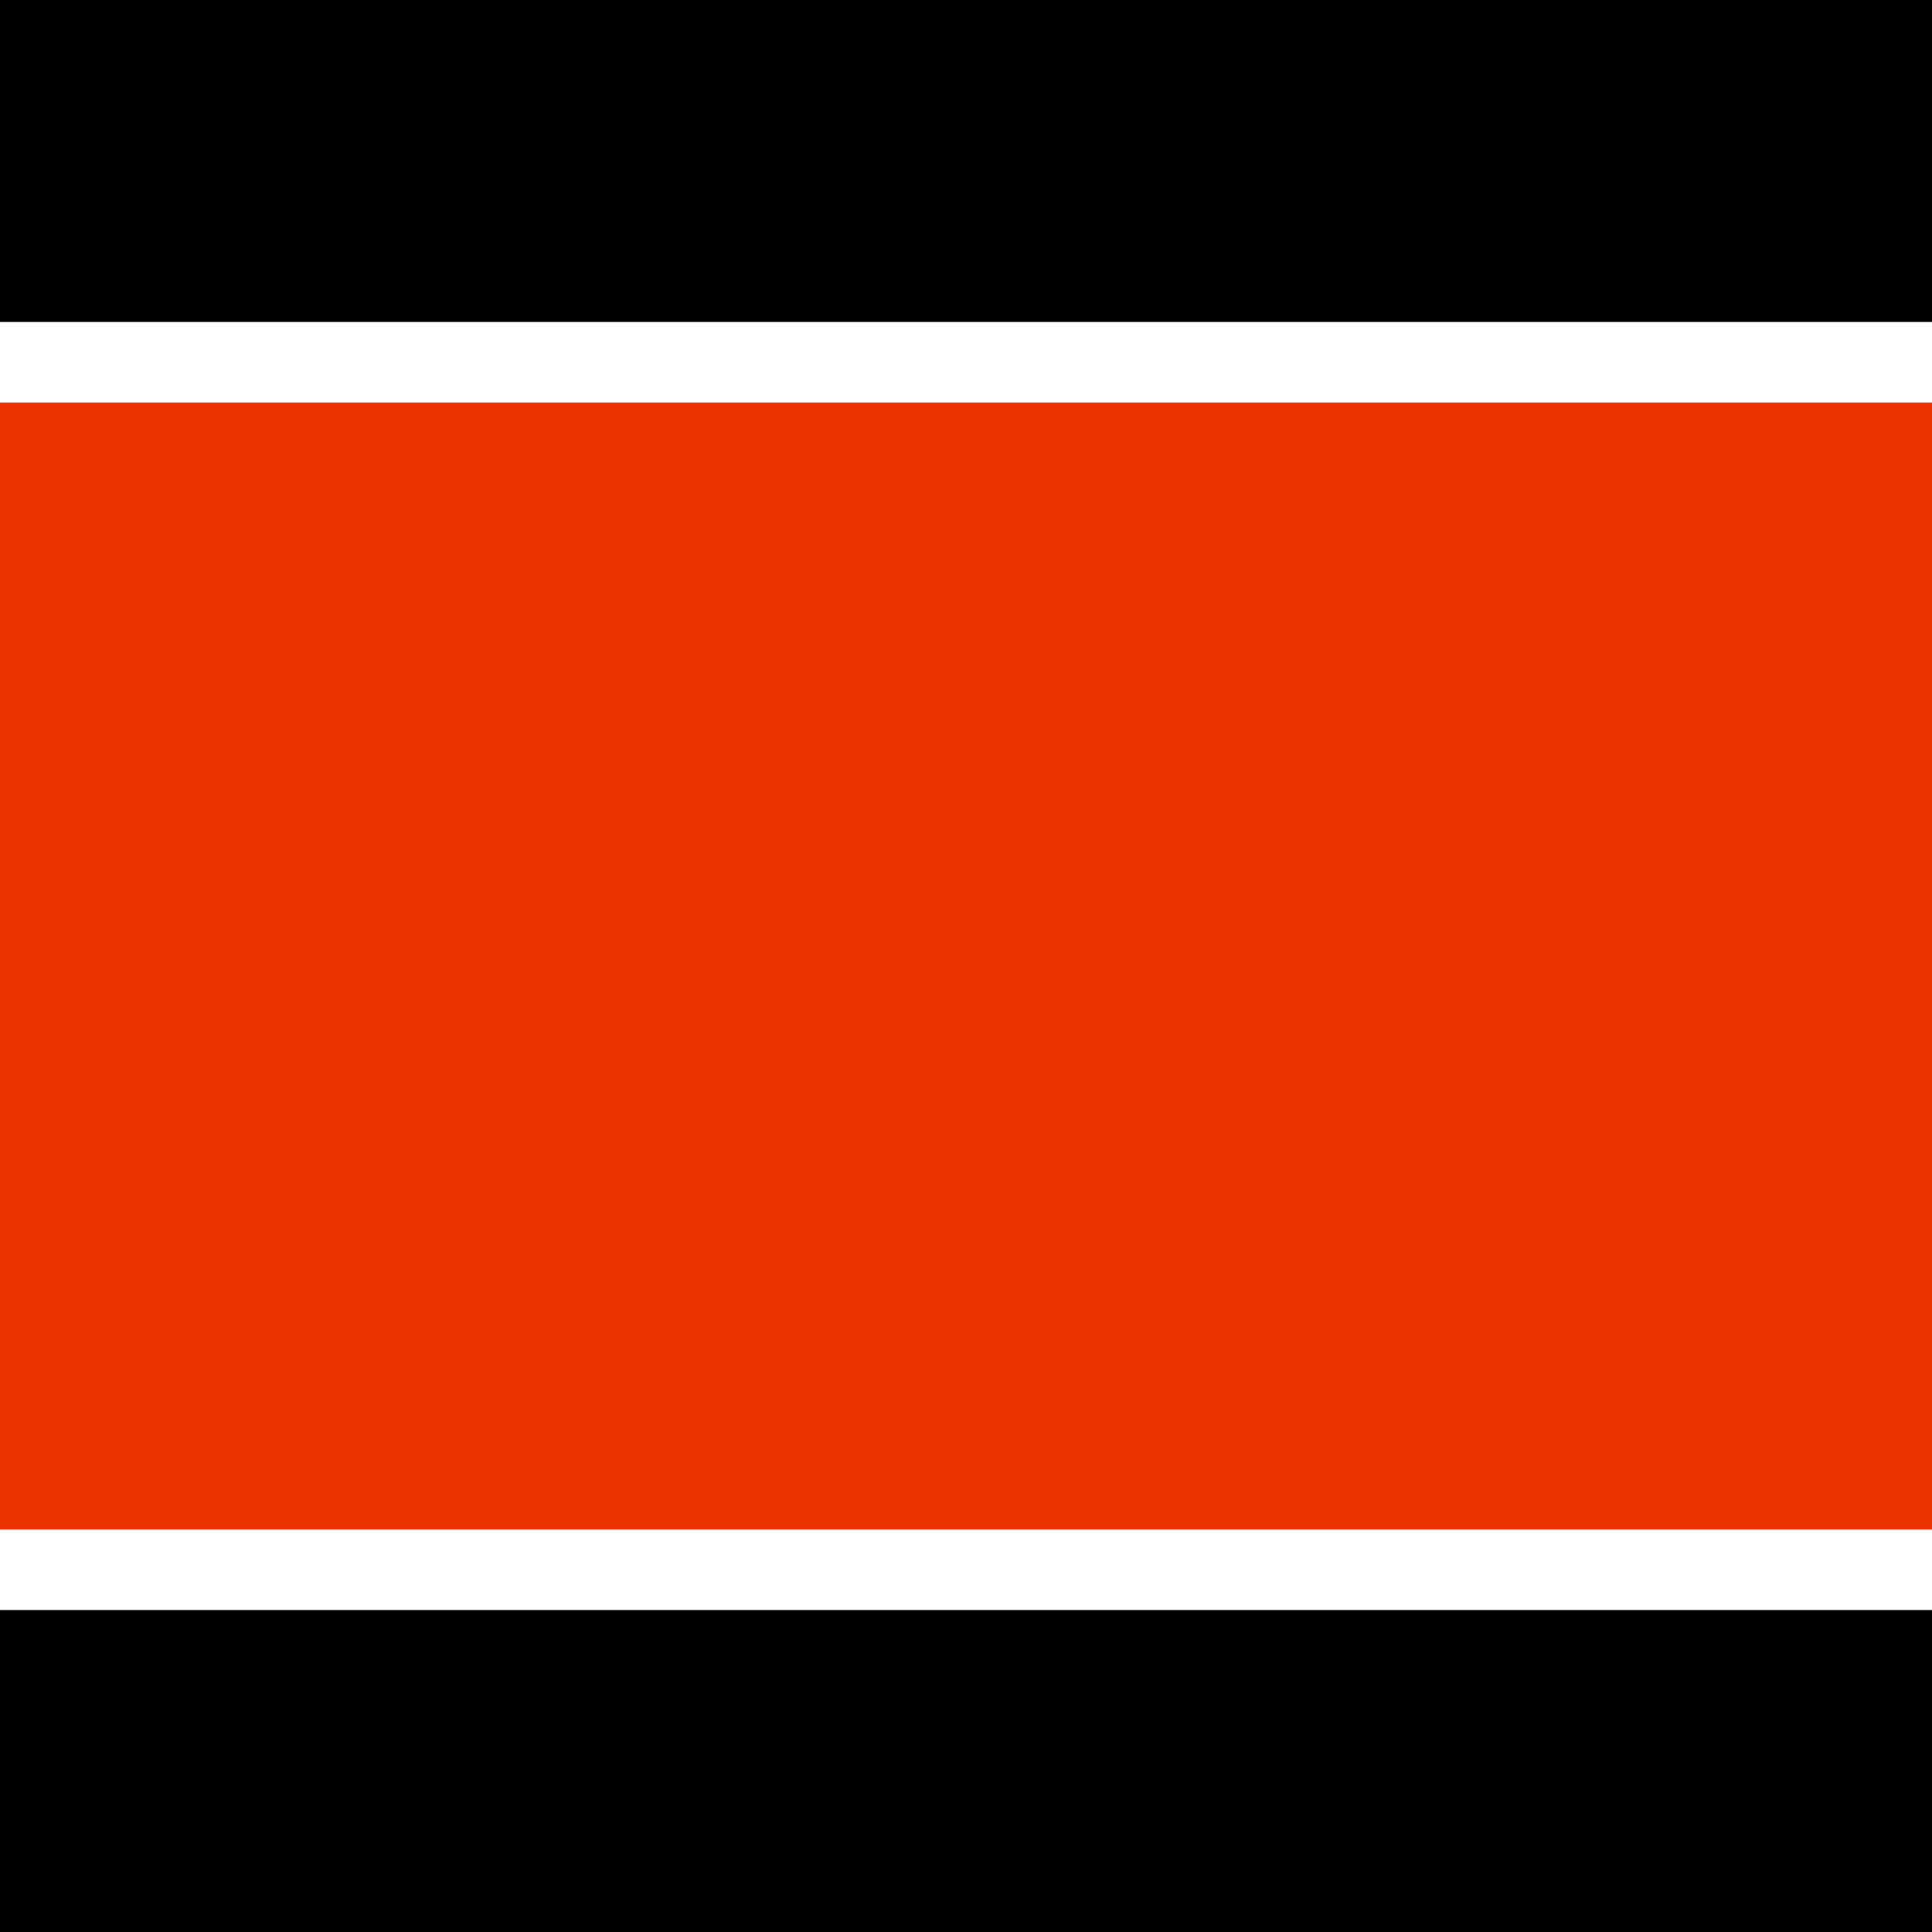
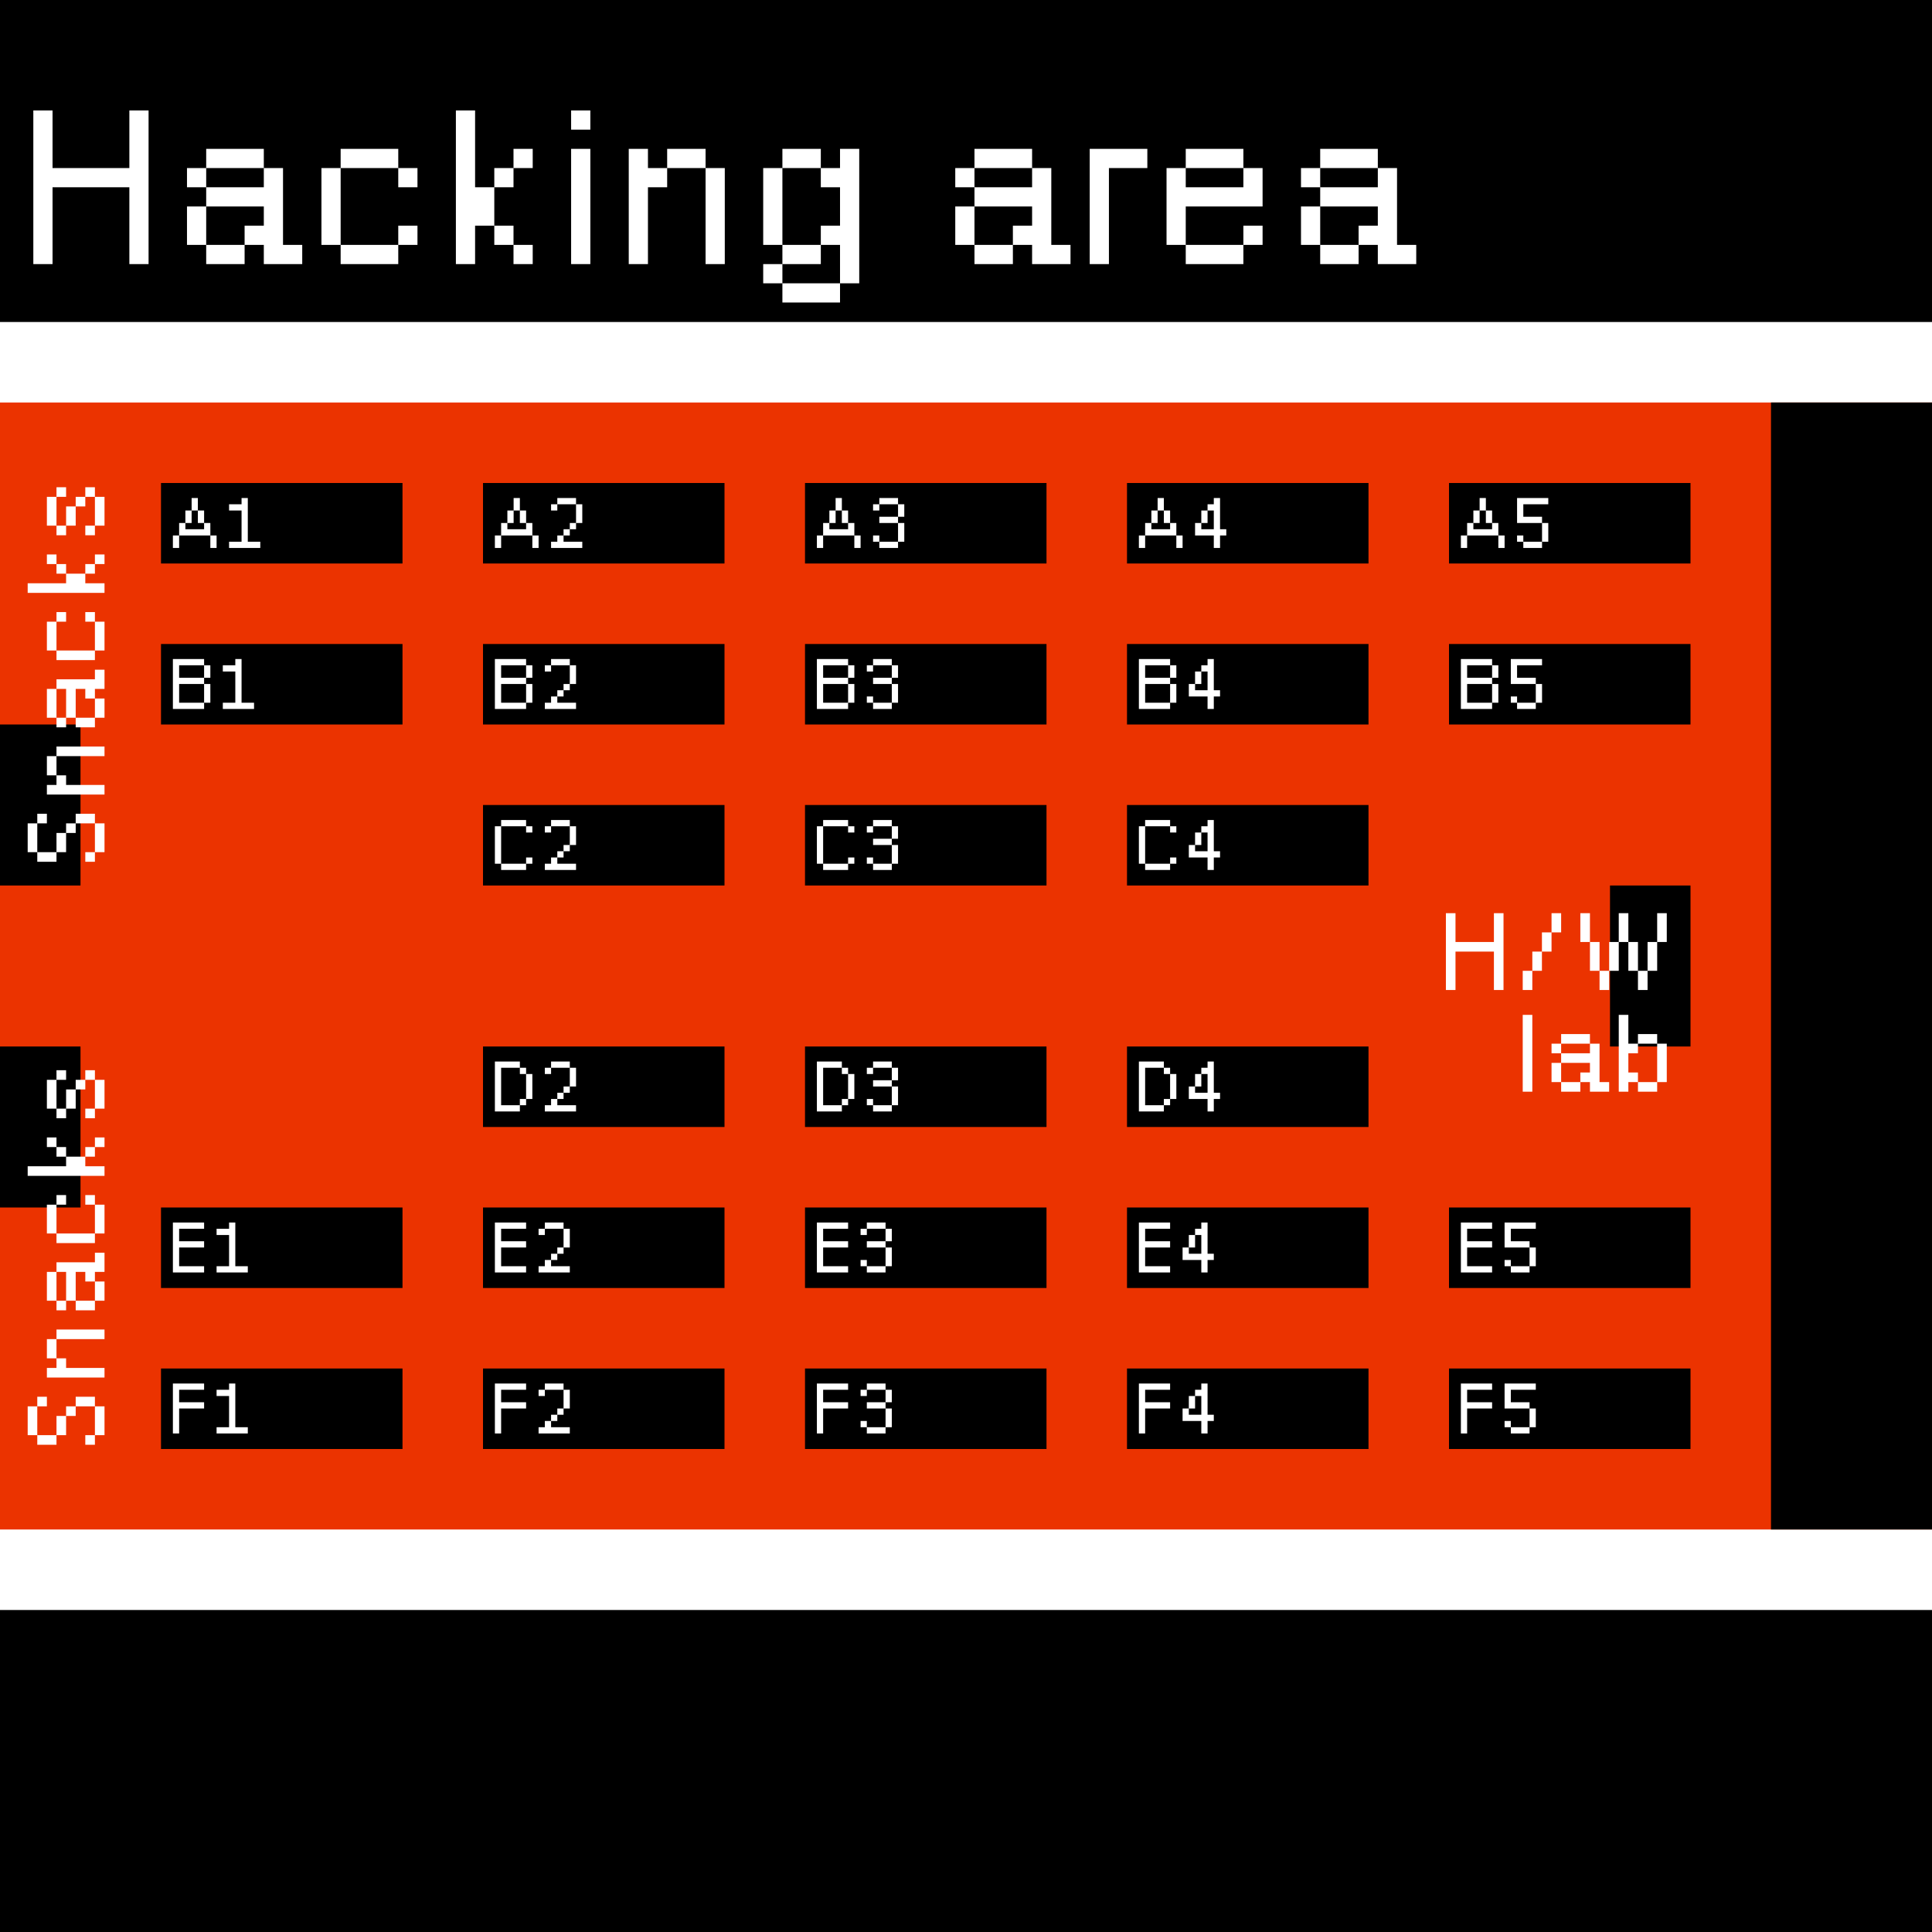
<svg xmlns="http://www.w3.org/2000/svg" version="1.1" viewBox="0 0 684 684" preserveAspectRatio="xMinYMin">
  <defs />
  <g stroke="none" stroke-opacity="1" stroke-dasharray="none" fill="none" fill-opacity="1">
    <g>
      <rect x="0" y="0" width="684" height="684" fill="black" />
      <rect x="5684342e-20" y="114" width="684" height="456" fill="white" />
      <rect x="5684342e-20" y="142.5" width="684" height="399" fill="#eb3300" />
+       <rect x="57" y="171" width="85.5" height="28.5" fill="black" />
+       <rect x="57" y="228" width="85.5" height="28.5" fill="black" />
+       <rect x="57" y="427.5" width="85.5" height="28.5" fill="black" />
+       <rect x="57" y="484.5" width="85.5" height="28.5" fill="black" />
+       <rect x="171" y="171" width="85.5" height="28.5" fill="black" />
+       <rect x="285" y="171" width="85.5" height="28.5" fill="black" />
+       <rect x="399" y="171" width="85.5" height="28.5" fill="black" />
+       <rect x="513" y="171" width="85.5" height="28.5" fill="black" />
+       <rect x="171" y="228" width="85.5" height="28.5" fill="black" />
+       <rect x="285" y="228" width="85.5" height="28.5" fill="black" />
+       <rect x="399" y="228" width="85.5" height="28.5" fill="black" />
+       <rect x="513" y="228" width="85.5" height="28.5" fill="black" />
+       <rect x="171" y="285" width="85.5" height="28.5" fill="black" />
+       <rect x="285" y="285" width="85.5" height="28.5" fill="black" />
+       <rect x="399" y="285" width="85.5" height="28.5" fill="black" />
+       <rect x="171" y="370.5" width="85.5" height="28.5" fill="black" />
+       <rect x="285" y="370.5" width="85.5" height="28.5" fill="black" />
+       <rect x="399" y="370.5" width="85.5" height="28.5" fill="black" />
+       <rect x="171" y="427.5" width="85.5" height="28.5" fill="black" />
+       <rect x="285" y="427.5" width="85.5" height="28.5" fill="black" />
+       <rect x="399" y="427.5" width="85.5" height="28.5" fill="black" />
+       <rect x="513" y="427.5" width="85.5" height="28.5" fill="black" />
+       <rect x="171" y="484.5" width="85.5" height="28.5" fill="black" />
+       <rect x="285" y="484.5" width="85.5" height="28.5" fill="black" />
+       <rect x="399" y="484.5" width="85.5" height="28.5" fill="black" />
+       <rect x="513" y="484.5" width="85.5" height="28.5" fill="black" />
+       <rect x="17763568e-22" y="256.5" width="28.5" height="57" fill="black" />
+       <rect x="17763568e-22" y="370.5" width="28.5" height="57" fill="black" />
+       <rect x="570" y="313.5" width="28.5" height="57" fill="black" />
+       <rect x="627" y="142.5" width="57" height="399" fill="black" />
+       <path d="M 45.8 93.5 L 52.6 93.5 L 52.6 39.1 L 45.8 39.1 L 45.8 59.5 L 18.6 59.5 L 18.6 39.1 L 11.8 39.1 L 11.8 93.5 L 18.6 93.5 L 18.6 66.3 L 45.8 66.3 Z" fill="white" />
+       <path d="M 66.2 66.3 L 73 66.3 L 73 73.1 L 93.4 73.1 L 93.4 79.9 L 86.6 79.9 L 86.6 86.7 L 93.4 86.7 L 93.4 93.5 L 107 93.5 L 107 86.7 L 100.2 86.7 L 100.2 59.5 L 93.4 59.5 L 93.4 52.7 L 73 52.7 L 73 59.5 L 66.2 59.5 Z M 66.2 86.7 L 73 86.7 L 73 93.5 L 86.6 93.5 L 86.6 86.7 L 73 86.7 L 73 73.1 L 66.2 73.1 Z M 73 59.5 L 93.4 59.5 L 93.4 66.3 L 73 66.3 Z" fill="white" />
+       <path d="M 113.8 86.7 L 120.6 86.7 L 120.6 93.5 L 141 93.5 L 141 86.7 L 120.6 86.7 L 120.6 59.5 L 113.8 59.5 Z M 147.8 59.5 L 141 59.5 L 141 52.7 L 120.6 52.7 L 120.6 59.5 L 141 59.5 L 141 66.3 L 147.8 66.3 Z M 147.8 79.9 L 141 79.9 L 141 86.7 L 147.8 86.7 Z" fill="white" />
+       <path d="M 168.2 79.9 L 175 79.9 L 175 86.7 L 181.8 86.7 L 181.8 93.5 L 188.6 93.5 L 188.6 86.7 L 181.8 86.7 L 181.8 79.9 L 175 79.9 L 175 66.3 L 168.2 66.3 L 168.2 39.1 L 161.4 39.1 L 161.4 93.5 L 168.2 93.5 Z M 175 66.3 L 181.8 66.3 L 181.8 59.5 L 175 59.5 Z M 181.8 59.5 L 188.6 59.5 L 188.6 52.7 L 181.8 52.7 Z" fill="white" />
+       <path d="M 202.2 93.5 L 209 93.5 L 209 52.7 L 202.2 52.7 Z M 202.2 45.9 L 209 45.9 L 209 39.1 L 202.2 39.1 Z" fill="white" />
+       <path d="M 229.4 66.3 L 236.2 66.3 L 236.2 59.5 L 229.4 59.5 L 229.4 52.7 L 222.6 52.7 L 222.6 93.5 L 229.4 93.5 Z M 249.8 93.5 L 256.6 93.5 L 256.6 59.5 L 249.8 59.5 L 249.8 52.7 L 236.2 52.7 L 236.2 59.5 L 249.8 59.5 Z" fill="white" />
+       <path d="M 297.4 79.9 L 290.6 79.9 L 290.6 86.7 L 297.4 86.7 L 297.4 100.3 L 304.2 100.3 L 304.2 52.7 L 297.4 52.7 L 297.4 59.5 L 290.6 59.5 L 290.6 52.7 L 277 52.7 L 277 59.5 L 290.6 59.5 L 290.6 66.3 L 297.4 66.3 Z M 290.6 86.7 L 277 86.7 L 277 59.5 L 270.2 59.5 L 270.2 86.7 L 277 86.7 L 277 93.5 L 290.6 93.5 Z M 277 93.5 L 270.2 93.5 L 270.2 100.3 L 277 100.3 L 277 107.1 L 297.4 107.1 L 297.4 100.3 L 277 100.3 Z" fill="white" />
+       <path d="M 338.2 66.3 L 345 66.3 L 345 73.1 L 365.4 73.1 L 365.4 79.9 L 358.6 79.9 L 358.6 86.7 L 365.4 86.7 L 365.4 93.5 L 379 93.5 L 379 86.7 L 372.2 86.7 L 372.2 59.5 L 365.4 59.5 L 365.4 52.7 L 345 52.7 L 345 59.5 L 338.2 59.5 Z M 338.2 86.7 L 345 86.7 L 345 93.5 L 358.6 93.5 L 358.6 86.7 L 345 86.7 L 345 73.1 L 338.2 73.1 Z M 345 59.5 L 365.4 59.5 L 365.4 66.3 L 345 66.3 Z" fill="white" />
+       <path d="M 385.8 93.5 L 392.6 93.5 L 392.6 59.5 L 406.2 59.5 L 406.2 52.7 L 385.8 52.7 Z" fill="white" />
+       <path d="M 447 59.5 L 440.2 59.5 L 440.2 52.7 L 419.8 52.7 L 419.8 59.5 L 440.2 59.5 L 440.2 66.3 L 419.8 66.3 L 419.8 59.5 L 413 59.5 L 413 86.7 L 419.8 86.7 L 419.8 93.5 L 440.2 93.5 L 440.2 86.7 L 419.8 86.7 L 419.8 73.1 L 447 73.1 Z M 447 79.9 L 440.2 79.9 L 440.2 86.7 L 447 86.7 Z" fill="white" />
+       <path d="M 460.6 66.3 L 467.4 66.3 L 467.4 73.1 L 487.8 73.1 L 487.8 79.9 L 481 79.9 L 481 86.7 L 487.8 86.7 L 487.8 93.5 L 501.4 93.5 L 501.4 86.7 L 494.6 86.7 L 494.6 59.5 L 487.8 59.5 L 487.8 52.7 L 467.4 52.7 L 467.4 59.5 L 460.6 59.5 Z M 460.6 86.7 L 467.4 86.7 L 467.4 93.5 L 481 93.5 L 481 86.7 L 467.4 86.7 L 467.4 73.1 L 460.6 73.1 Z M 467.4 59.5 L 487.8 59.5 L 487.8 66.3 L 467.4 66.3 Z" fill="white" />
+       <path d="M 23.4 291.5 L 23.4 294.9 L 20 294.9 L 20 301.7 L 13.2 301.7 L 13.2 305.1 L 20 305.1 L 20 301.7 L 23.4 301.7 L 23.4 294.9 L 26.8 294.9 L 26.8 291.5 L 33.6 291.5 L 33.6 288.1 L 26.8 288.1 L 26.8 291.5 Z M 13.2 288.1 L 13.2 291.5 L 9.8 291.5 L 9.8 301.7 L 13.2 301.7 L 13.2 291.5 L 16.6 291.5 L 16.6 288.1 Z M 30.2 301.7 L 30.2 305.1 L 33.6 305.1 L 33.6 301.7 L 37 301.7 L 37 291.5 L 33.6 291.5 L 33.6 301.7 Z" fill="white" />
+       <path d="M 23.4 277.9 L 23.4 274.5 L 20 274.5 L 20 277.9 L 16.6 277.9 L 16.6 281.3 L 37 281.3 L 37 277.9 Z M 37 267.7 L 37 264.3 L 20 264.3 L 20 267.7 L 16.6 267.7 L 16.6 274.5 L 20 274.5 L 20 267.7 Z" fill="white" />
+       <path d="M 23.4 257.5 L 23.4 254.1 L 26.8 254.1 L 26.8 243.9 L 30.2 243.9 L 30.2 247.3 L 33.6 247.3 L 33.6 243.9 L 37 243.9 L 37 237.1 L 33.6 237.1 L 33.6 240.5 L 20 240.5 L 20 243.9 L 16.6 243.9 L 16.6 254.1 L 20 254.1 L 20 257.5 Z M 33.6 257.5 L 33.6 254.1 L 37 254.1 L 37 247.3 L 33.6 247.3 L 33.6 254.1 L 26.8 254.1 L 26.8 257.5 Z M 20 254.1 L 20 243.9 L 23.4 243.9 L 23.4 254.1 Z" fill="white" />
+       <path d="M 33.6 233.7 L 33.6 230.3 L 37 230.3 L 37 220.1 L 33.6 220.1 L 33.6 230.3 L 20 230.3 L 20 233.7 Z M 20 216.7 L 20 220.1 L 16.6 220.1 L 16.6 230.3 L 20 230.3 L 20 220.1 L 23.4 220.1 L 23.4 216.7 Z M 30.2 216.7 L 30.2 220.1 L 33.6 220.1 L 33.6 216.7 Z" fill="white" />
+       <path d="M 30.2 206.5 L 30.2 203.1 L 33.6 203.1 L 33.6 199.7 L 37 199.7 L 37 196.3 L 33.6 196.3 L 33.6 199.7 L 30.2 199.7 L 30.2 203.1 L 23.4 203.1 L 23.4 206.5 L 9.8 206.5 L 9.8 209.9 L 37 209.9 L 37 206.5 Z M 23.4 203.1 L 23.4 199.7 L 20 199.7 L 20 203.1 Z M 20 199.7 L 20 196.3 L 16.6 196.3 L 16.6 199.7 Z" fill="white" />
+       <path d="M 26.8 186.1 L 26.8 179.3 L 30.2 179.3 L 30.2 175.9 L 33.6 175.9 L 33.6 172.5 L 30.2 172.5 L 30.2 175.9 L 26.8 175.9 L 26.8 179.3 L 23.4 179.3 L 23.4 186.1 L 20 186.1 L 20 189.5 L 23.4 189.5 L 23.4 186.1 Z M 20 172.5 L 20 175.9 L 16.6 175.9 L 16.6 186.1 L 20 186.1 L 20 175.9 L 23.4 175.9 L 23.4 172.5 Z M 33.6 189.5 L 33.6 186.1 L 37 186.1 L 37 175.9 L 33.6 175.9 L 33.6 186.1 L 30.2 186.1 L 30.2 189.5 Z" fill="white" />
+       <path d="M 23.4 497.9 L 23.4 501.3 L 20 501.3 L 20 508.1 L 13.2 508.1 L 13.2 511.5 L 20 511.5 L 20 508.1 L 23.4 508.1 L 23.4 501.3 L 26.8 501.3 L 26.8 497.9 L 33.6 497.9 L 33.6 494.5 L 26.8 494.5 L 26.8 497.9 Z M 13.2 494.5 L 13.2 497.9 L 9.8 497.9 L 9.8 508.1 L 13.2 508.1 L 13.2 497.9 L 16.6 497.9 L 16.6 494.5 Z M 30.2 508.1 L 30.2 511.5 L 33.6 511.5 L 33.6 508.1 L 37 508.1 L 37 497.9 L 33.6 497.9 L 33.6 508.1 Z" fill="white" />
+       <path d="M 23.4 484.3 L 23.4 480.9 L 20 480.9 L 20 484.3 L 16.6 484.3 L 16.6 487.7 L 37 487.7 L 37 484.3 Z M 37 474.1 L 37 470.7 L 20 470.7 L 20 474.1 L 16.6 474.1 L 16.6 480.9 L 20 480.9 L 20 474.1 Z" fill="white" />
+       <path d="M 23.4 463.9 L 23.4 460.5 L 26.8 460.5 L 26.8 450.3 L 30.2 450.3 L 30.2 453.7 L 33.6 453.7 L 33.6 450.3 L 37 450.3 L 37 443.5 L 33.6 443.5 L 33.6 446.9 L 20 446.9 L 20 450.3 L 16.6 450.3 L 16.6 460.5 L 20 460.5 L 20 463.9 Z M 33.6 463.9 L 33.6 460.5 L 37 460.5 L 37 453.7 L 33.6 453.7 L 33.6 460.5 L 26.8 460.5 L 26.8 463.9 Z M 20 460.5 L 20 450.3 L 23.4 450.3 L 23.4 460.5 Z" fill="white" />
+       <path d="M 33.6 440.1 L 33.6 436.7 L 37 436.7 L 37 426.5 L 33.6 426.5 L 33.6 436.7 L 20 436.7 L 20 440.1 Z M 20 423.1 L 20 426.5 L 16.6 426.5 L 16.6 436.7 L 20 436.7 L 20 426.5 L 23.4 426.5 L 23.4 423.1 Z M 30.2 423.1 L 30.2 426.5 L 33.6 426.5 L 33.6 423.1 Z" fill="white" />
+       <path d="M 30.2 412.9 L 30.2 409.5 L 33.6 409.5 L 33.6 406.1 L 37 406.1 L 37 402.7 L 33.6 402.7 L 33.6 406.1 L 30.2 406.1 L 30.2 409.5 L 23.4 409.5 L 23.4 412.9 L 9.8 412.9 L 9.8 416.3 L 37 416.3 L 37 412.9 Z M 23.4 409.5 L 23.4 406.1 L 20 406.1 L 20 409.5 Z M 20 406.1 L 20 402.7 L 16.6 402.7 L 16.6 406.1 Z" fill="white" />
+       <path d="M 26.8 392.5 L 26.8 385.7 L 30.2 385.7 L 30.2 382.3 L 33.6 382.3 L 33.6 378.9 L 30.2 378.9 L 30.2 382.3 L 26.8 382.3 L 26.8 385.7 L 23.4 385.7 L 23.4 392.5 L 20 392.5 L 20 395.9 L 23.4 395.9 L 23.4 392.5 Z M 20 378.9 L 20 382.3 L 16.6 382.3 L 16.6 392.5 L 20 392.5 L 20 382.3 L 23.4 382.3 L 23.4 378.9 Z M 33.6 395.9 L 33.6 392.5 L 37 392.5 L 37 382.3 L 33.6 382.3 L 33.6 392.5 L 30.2 392.5 L 30.2 395.9 Z" fill="white" />
+       <path d="M 63.42 189.58 L 74.47 189.58 L 74.47 194 L 76.68 194 L 76.68 189.58 L 74.47 189.58 L 74.47 185.16 L 72.26 185.16 L 72.26 180.74 L 70.05 180.74 L 70.05 176.32 L 67.84 176.32 L 67.84 180.74 L 70.05 180.74 L 70.05 185.16 L 72.26 185.16 L 72.26 187.37 L 65.63 187.37 L 65.63 185.16 L 63.42 185.16 Z M 61.21 194 L 63.42 194 L 63.42 189.58 L 61.21 189.58 Z M 65.63 185.16 L 67.84 185.16 L 67.84 180.74 L 65.63 180.74 Z" fill="white" />
+       <path d="M 92.15 191.79 L 87.73 191.79 L 87.73 176.32 L 85.52 176.32 L 85.52 178.53 L 81.1 178.53 L 81.1 180.74 L 85.52 180.74 L 85.52 191.79 L 81.1 191.79 L 81.1 194 L 92.15 194 Z" fill="white" />
+       <path d="M 63.42 235.53 L 72.26 235.53 L 72.26 239.95 L 74.47 239.95 L 74.47 235.53 L 72.26 235.53 L 72.26 233.32 L 61.21 233.32 L 61.21 251 L 72.26 251 L 72.26 248.79 L 63.42 248.79 L 63.42 242.16 L 72.26 242.16 L 72.26 248.79 L 74.47 248.79 L 74.47 242.16 L 72.26 242.16 L 72.26 239.95 L 63.42 239.95 Z" fill="white" />
+       <path d="M 89.94 248.79 L 85.52 248.79 L 85.52 233.32 L 83.31 233.32 L 83.31 235.53 L 78.89 235.53 L 78.89 237.74 L 83.31 237.74 L 83.31 248.79 L 78.89 248.79 L 78.89 251 L 89.94 251 Z" fill="white" />
+       <path d="M 186.26 305.79 L 177.42 305.79 L 177.42 292.53 L 175.21 292.53 L 175.21 305.79 L 177.42 305.79 L 177.42 308 L 186.26 308 Z M 188.47 292.53 L 186.26 292.53 L 186.26 290.32 L 177.42 290.32 L 177.42 292.53 L 186.26 292.53 L 186.26 294.74 L 188.47 294.74 Z M 188.47 303.58 L 186.26 303.58 L 186.26 305.79 L 188.47 305.79 Z" fill="white" />
+       <path d="M 195.1 292.53 L 201.73 292.53 L 201.73 299.16 L 203.94 299.16 L 203.94 292.53 L 201.73 292.53 L 201.73 290.32 L 195.1 290.32 Z M 192.89 308 L 203.94 308 L 203.94 305.79 L 197.31 305.79 L 197.31 303.58 L 195.1 303.58 L 195.1 305.79 L 192.89 305.79 Z M 197.31 303.58 L 199.52 303.58 L 199.52 301.37 L 197.31 301.37 Z M 199.52 301.37 L 201.73 301.37 L 201.73 299.16 L 199.52 299.16 Z M 192.89 294.74 L 195.1 294.74 L 195.1 292.53 L 192.89 292.53 Z" fill="white" />
+       <path d="M 177.42 235.53 L 186.26 235.53 L 186.26 239.95 L 188.47 239.95 L 188.47 235.53 L 186.26 235.53 L 186.26 233.32 L 175.21 233.32 L 175.21 251 L 186.26 251 L 186.26 248.79 L 177.42 248.79 L 177.42 242.16 L 186.26 242.16 L 186.26 248.79 L 188.47 248.79 L 188.47 242.16 L 186.26 242.16 L 186.26 239.95 L 177.42 239.95 Z" fill="white" />
+       <path d="M 195.1 235.53 L 201.73 235.53 L 201.73 242.16 L 203.94 242.16 L 203.94 235.53 L 201.73 235.53 L 201.73 233.32 L 195.1 233.32 Z M 192.89 251 L 203.94 251 L 203.94 248.79 L 197.31 248.79 L 197.31 246.58 L 195.1 246.58 L 195.1 248.79 L 192.89 248.79 Z M 197.31 246.58 L 199.52 246.58 L 199.52 244.37 L 197.31 244.37 Z M 199.52 244.37 L 201.73 244.37 L 201.73 242.16 L 199.52 242.16 Z M 192.89 237.74 L 195.1 237.74 L 195.1 235.53 L 192.89 235.53 Z" fill="white" />
+       <path d="M 177.42 189.58 L 188.47 189.58 L 188.47 194 L 190.68 194 L 190.68 189.58 L 188.47 189.58 L 188.47 185.16 L 186.26 185.16 L 186.26 180.74 L 184.05 180.74 L 184.05 176.32 L 181.84 176.32 L 181.84 180.74 L 184.05 180.74 L 184.05 185.16 L 186.26 185.16 L 186.26 187.37 L 179.63 187.37 L 179.63 185.16 L 177.42 185.16 Z M 175.21 194 L 177.42 194 L 177.42 189.58 L 175.21 189.58 Z M 179.63 185.16 L 181.84 185.16 L 181.84 180.74 L 179.63 180.74 Z" fill="white" />
+       <path d="M 197.31 178.53 L 203.94 178.53 L 203.94 185.16 L 206.15 185.16 L 206.15 178.53 L 203.94 178.53 L 203.94 176.32 L 197.31 176.32 Z M 195.1 194 L 206.15 194 L 206.15 191.79 L 199.52 191.79 L 199.52 189.58 L 197.31 189.58 L 197.31 191.79 L 195.1 191.79 Z M 199.52 189.58 L 201.73 189.58 L 201.73 187.37 L 199.52 187.37 Z M 201.73 187.37 L 203.94 187.37 L 203.94 185.16 L 201.73 185.16 Z M 195.1 180.74 L 197.31 180.74 L 197.31 178.53 L 195.1 178.53 Z" fill="white" />
+       <path d="M 291.42 189.58 L 302.47 189.58 L 302.47 194 L 304.68 194 L 304.68 189.58 L 302.47 189.58 L 302.47 185.16 L 300.26 185.16 L 300.26 180.74 L 298.05 180.74 L 298.05 176.32 L 295.84 176.32 L 295.84 180.74 L 298.05 180.74 L 298.05 185.16 L 300.26 185.16 L 300.26 187.37 L 293.63 187.37 L 293.63 185.16 L 291.42 185.16 Z M 289.21 194 L 291.42 194 L 291.42 189.58 L 289.21 189.58 Z M 293.63 185.16 L 295.84 185.16 L 295.84 180.74 L 293.63 180.74 Z" fill="white" />
+       <path d="M 317.94 191.79 L 320.15 191.79 L 320.15 185.16 L 317.94 185.16 L 317.94 182.95 L 311.31 182.95 L 311.31 185.16 L 317.94 185.16 Z M 311.31 178.53 L 317.94 178.53 L 317.94 182.95 L 320.15 182.95 L 320.15 178.53 L 317.94 178.53 L 317.94 176.32 L 311.31 176.32 Z M 309.1 191.79 L 311.31 191.79 L 311.31 194 L 317.94 194 L 317.94 191.79 L 311.31 191.79 L 311.31 189.58 L 309.1 189.58 Z M 309.1 180.74 L 311.31 180.74 L 311.31 178.53 L 309.1 178.53 Z" fill="white" />
+       <path d="M 291.42 235.53 L 300.26 235.53 L 300.26 239.95 L 302.47 239.95 L 302.47 235.53 L 300.26 235.53 L 300.26 233.32 L 289.21 233.32 L 289.21 251 L 300.26 251 L 300.26 248.79 L 291.42 248.79 L 291.42 242.16 L 300.26 242.16 L 300.26 248.79 L 302.47 248.79 L 302.47 242.16 L 300.26 242.16 L 300.26 239.95 L 291.42 239.95 Z" fill="white" />
+       <path d="M 315.73 248.79 L 317.94 248.79 L 317.94 242.16 L 315.73 242.16 L 315.73 239.95 L 309.1 239.95 L 309.1 242.16 L 315.73 242.16 Z M 309.1 235.53 L 315.73 235.53 L 315.73 239.95 L 317.94 239.95 L 317.94 235.53 L 315.73 235.53 L 315.73 233.32 L 309.1 233.32 Z M 306.89 248.79 L 309.1 248.79 L 309.1 251 L 315.73 251 L 315.73 248.79 L 309.1 248.79 L 309.1 246.58 L 306.89 246.58 Z M 306.89 237.74 L 309.1 237.74 L 309.1 235.53 L 306.89 235.53 Z" fill="white" />
+       <path d="M 300.26 305.79 L 291.42 305.79 L 291.42 292.53 L 289.21 292.53 L 289.21 305.79 L 291.42 305.79 L 291.42 308 L 300.26 308 Z M 302.47 292.53 L 300.26 292.53 L 300.26 290.32 L 291.42 290.32 L 291.42 292.53 L 300.26 292.53 L 300.26 294.74 L 302.47 294.74 Z M 302.47 303.58 L 300.26 303.58 L 300.26 305.79 L 302.47 305.79 Z" fill="white" />
+       <path d="M 315.73 305.79 L 317.94 305.79 L 317.94 299.16 L 315.73 299.16 L 315.73 296.95 L 309.1 296.95 L 309.1 299.16 L 315.73 299.16 Z M 309.1 292.53 L 315.73 292.53 L 315.73 296.95 L 317.94 296.95 L 317.94 292.53 L 315.73 292.53 L 315.73 290.32 L 309.1 290.32 Z M 306.89 305.79 L 309.1 305.79 L 309.1 308 L 315.73 308 L 315.73 305.79 L 309.1 305.79 L 309.1 303.58 L 306.89 303.58 Z M 306.89 294.74 L 309.1 294.74 L 309.1 292.53 L 306.89 292.53 Z" fill="white" />
+       <path d="M 414.26 305.79 L 405.42 305.79 L 405.42 292.53 L 403.21 292.53 L 403.21 305.79 L 405.42 305.79 L 405.42 308 L 414.26 308 Z M 416.47 292.53 L 414.26 292.53 L 414.26 290.32 L 405.42 290.32 L 405.42 292.53 L 414.26 292.53 L 414.26 294.74 L 416.47 294.74 Z M 416.47 303.58 L 414.26 303.58 L 414.26 305.79 L 416.47 305.79 Z" fill="white" />
+       <path d="M 425.31 294.74 L 427.52 294.74 L 427.52 301.37 L 423.1 301.37 L 423.1 299.16 L 420.89 299.16 L 420.89 303.58 L 427.52 303.58 L 427.52 308 L 429.73 308 L 429.73 303.58 L 431.94 303.58 L 431.94 301.37 L 429.73 301.37 L 429.73 290.32 L 427.52 290.32 L 427.52 292.53 L 425.31 292.53 Z M 423.1 299.16 L 425.31 299.16 L 425.31 294.74 L 423.1 294.74 Z" fill="white" />
+       <path d="M 405.42 235.53 L 414.26 235.53 L 414.26 239.95 L 416.47 239.95 L 416.47 235.53 L 414.26 235.53 L 414.26 233.32 L 403.21 233.32 L 403.21 251 L 414.26 251 L 414.26 248.79 L 405.42 248.79 L 405.42 242.16 L 414.26 242.16 L 414.26 248.79 L 416.47 248.79 L 416.47 242.16 L 414.26 242.16 L 414.26 239.95 L 405.42 239.95 Z" fill="white" />
+       <path d="M 425.31 237.74 L 427.52 237.74 L 427.52 244.37 L 423.1 244.37 L 423.1 242.16 L 420.89 242.16 L 420.89 246.58 L 427.52 246.58 L 427.52 251 L 429.73 251 L 429.73 246.58 L 431.94 246.58 L 431.94 244.37 L 429.73 244.37 L 429.73 233.32 L 427.52 233.32 L 427.52 235.53 L 425.31 235.53 Z M 423.1 242.16 L 425.31 242.16 L 425.31 237.74 L 423.1 237.74 Z" fill="white" />
+       <path d="M 405.42 189.58 L 416.47 189.58 L 416.47 194 L 418.68 194 L 418.68 189.58 L 416.47 189.58 L 416.47 185.16 L 414.26 185.16 L 414.26 180.74 L 412.05 180.74 L 412.05 176.32 L 409.84 176.32 L 409.84 180.74 L 412.05 180.74 L 412.05 185.16 L 414.26 185.16 L 414.26 187.37 L 407.63 187.37 L 407.63 185.16 L 405.42 185.16 Z M 403.21 194 L 405.42 194 L 405.42 189.58 L 403.21 189.58 Z M 407.63 185.16 L 409.84 185.16 L 409.84 180.74 L 407.63 180.74 Z" fill="white" />
+       <path d="M 427.52 180.74 L 429.73 180.74 L 429.73 187.37 L 425.31 187.37 L 425.31 185.16 L 423.1 185.16 L 423.1 189.58 L 429.73 189.58 L 429.73 194 L 431.94 194 L 431.94 189.58 L 434.15 189.58 L 434.15 187.37 L 431.94 187.37 L 431.94 176.32 L 429.73 176.32 L 429.73 178.53 L 427.52 178.53 Z M 425.31 185.16 L 427.52 185.16 L 427.52 180.74 L 425.31 180.74 Z" fill="white" />
+       <path d="M 519.42 189.58 L 530.47 189.58 L 530.47 194 L 532.68 194 L 532.68 189.58 L 530.47 189.58 L 530.47 185.16 L 528.26 185.16 L 528.26 180.74 L 526.05 180.74 L 526.05 176.32 L 523.84 176.32 L 523.84 180.74 L 526.05 180.74 L 526.05 185.16 L 528.26 185.16 L 528.26 187.37 L 521.63 187.37 L 521.63 185.16 L 519.42 185.16 Z M 517.21 194 L 519.42 194 L 519.42 189.58 L 517.21 189.58 Z M 521.63 185.16 L 523.84 185.16 L 523.84 180.74 L 521.63 180.74 Z" fill="white" />
+       <path d="M 539.31 178.53 L 548.15 178.53 L 548.15 176.32 L 537.1 176.32 L 537.1 185.16 L 545.94 185.16 L 545.94 191.79 L 548.15 191.79 L 548.15 185.16 L 545.94 185.16 L 545.94 182.95 L 539.31 182.95 Z M 537.1 191.79 L 539.31 191.79 L 539.31 194 L 545.94 194 L 545.94 191.79 L 539.31 191.79 L 539.31 189.58 L 537.1 189.58 Z" fill="white" />
+       <path d="M 528.9 350.5 L 532.3 350.5 L 532.3 323.3 L 528.9 323.3 L 528.9 333.5 L 515.3 333.5 L 515.3 323.3 L 511.9 323.3 L 511.9 350.5 L 515.3 350.5 L 515.3 336.9 L 528.9 336.9 Z" fill="white" />
+       <path d="M 539.1 350.5 L 542.5 350.5 L 542.5 343.7 L 539.1 343.7 Z M 552.7 323.3 L 549.3 323.3 L 549.3 330.1 L 552.7 330.1 Z M 549.3 330.1 L 545.9 330.1 L 545.9 336.9 L 549.3 336.9 Z M 545.9 336.9 L 542.5 336.9 L 542.5 343.7 L 545.9 343.7 Z" fill="white" />
+       <path d="M 562.9 343.7 L 566.3 343.7 L 566.3 350.5 L 569.7 350.5 L 569.7 343.7 L 566.3 343.7 L 566.3 333.5 L 562.9 333.5 L 562.9 323.3 L 559.5 323.3 L 559.5 333.5 L 562.9 333.5 Z M 576.5 343.7 L 579.9 343.7 L 579.9 350.5 L 583.3 350.5 L 583.3 343.7 L 579.9 343.7 L 579.9 333.5 L 576.5 333.5 L 576.5 323.3 L 573.1 323.3 L 573.1 333.5 L 576.5 333.5 Z M 590.1 323.3 L 586.7 323.3 L 586.7 333.5 L 590.1 333.5 Z M 573.1 333.5 L 569.7 333.5 L 569.7 343.7 L 573.1 343.7 Z M 586.7 333.5 L 583.3 333.5 L 583.3 343.7 L 586.7 343.7 Z" fill="white" />
+       <rect x="539.1" y="359.3" width="3.4" height="27.2" fill="white" />
+       <path d="M 549.3 372.9 L 552.7 372.9 L 552.7 376.3 L 562.9 376.3 L 562.9 379.7 L 559.5 379.7 L 559.5 383.1 L 562.9 383.1 L 562.9 386.5 L 569.7 386.5 L 569.7 383.1 L 566.3 383.1 L 566.3 369.5 L 562.9 369.5 L 562.9 366.1 L 552.7 366.1 L 552.7 369.5 L 549.3 369.5 Z M 549.3 383.1 L 552.7 383.1 L 552.7 386.5 L 559.5 386.5 L 559.5 383.1 L 552.7 383.1 L 552.7 376.3 L 549.3 376.3 Z M 552.7 369.5 L 562.9 369.5 L 562.9 372.9 L 552.7 372.9 Z" fill="white" />
+       <path d="M 576.5 372.9 L 579.9 372.9 L 579.9 369.5 L 576.5 369.5 L 576.5 359.3 L 573.1 359.3 L 573.1 386.5 L 576.5 386.5 L 576.5 383.1 L 579.9 383.1 L 579.9 386.5 L 586.7 386.5 L 586.7 383.1 L 579.9 383.1 L 579.9 379.7 L 576.5 379.7 Z M 579.9 369.5 L 586.7 369.5 L 586.7 383.1 L 590.1 383.1 L 590.1 369.5 L 586.7 369.5 L 586.7 366.1 L 579.9 366.1 Z" fill="white" />
+       <path d="M 519.42 235.53 L 528.26 235.53 L 528.26 239.95 L 530.47 239.95 L 530.47 235.53 L 528.26 235.53 L 528.26 233.32 L 517.21 233.32 L 517.21 251 L 528.26 251 L 528.26 248.79 L 519.42 248.79 L 519.42 242.16 L 528.26 242.16 L 528.26 248.79 L 530.47 248.79 L 530.47 242.16 L 528.26 242.16 L 528.26 239.95 L 519.42 239.95 Z" fill="white" />
+       <path d="M 537.1 235.53 L 545.94 235.53 L 545.94 233.32 L 534.89 233.32 L 534.89 242.16 L 543.73 242.16 L 543.73 248.79 L 545.94 248.79 L 545.94 242.16 L 543.73 242.16 L 543.73 239.95 L 537.1 239.95 Z M 534.89 248.79 L 537.1 248.79 L 537.1 251 L 543.73 251 L 543.73 248.79 L 537.1 248.79 L 537.1 246.58 L 534.89 246.58 Z" fill="white" />
+       <path d="M 184.05 380.24 L 186.26 380.24 L 186.26 389.08 L 188.47 389.08 L 188.47 380.24 L 186.26 380.24 L 186.26 378.03 L 184.05 378.03 L 184.05 375.82 L 175.21 375.82 L 175.21 393.5 L 184.05 393.5 L 184.05 391.29 L 177.42 391.29 L 177.42 378.03 L 184.05 378.03 Z M 184.05 391.29 L 186.26 391.29 L 186.26 389.08 L 184.05 389.08 Z" fill="white" />
+       <path d="M 195.1 378.03 L 201.73 378.03 L 201.73 384.66 L 203.94 384.66 L 203.94 378.03 L 201.73 378.03 L 201.73 375.82 L 195.1 375.82 Z M 192.89 393.5 L 203.94 393.5 L 203.94 391.29 L 197.31 391.29 L 197.31 389.08 L 195.1 389.08 L 195.1 391.29 L 192.89 391.29 Z M 197.31 389.08 L 199.52 389.08 L 199.52 386.87 L 197.31 386.87 Z M 199.52 386.87 L 201.73 386.87 L 201.73 384.66 L 199.52 384.66 Z M 192.89 380.24 L 195.1 380.24 L 195.1 378.03 L 192.89 378.03 Z" fill="white" />
+       <path d="M 298.05 380.24 L 300.26 380.24 L 300.26 389.08 L 302.47 389.08 L 302.47 380.24 L 300.26 380.24 L 300.26 378.03 L 298.05 378.03 L 298.05 375.82 L 289.21 375.82 L 289.21 393.5 L 298.05 393.5 L 298.05 391.29 L 291.42 391.29 L 291.42 378.03 L 298.05 378.03 Z M 298.05 391.29 L 300.26 391.29 L 300.26 389.08 L 298.05 389.08 Z" fill="white" />
+       <path d="M 315.73 391.29 L 317.94 391.29 L 317.94 384.66 L 315.73 384.66 L 315.73 382.45 L 309.1 382.45 L 309.1 384.66 L 315.73 384.66 Z M 309.1 378.03 L 315.73 378.03 L 315.73 382.45 L 317.94 382.45 L 317.94 378.03 L 315.73 378.03 L 315.73 375.82 L 309.1 375.82 Z M 306.89 391.29 L 309.1 391.29 L 309.1 393.5 L 315.73 393.5 L 315.73 391.29 L 309.1 391.29 L 309.1 389.08 L 306.89 389.08 Z M 306.89 380.24 L 309.1 380.24 L 309.1 378.03 L 306.89 378.03 Z" fill="white" />
+       <path d="M 412.05 380.24 L 414.26 380.24 L 414.26 389.08 L 416.47 389.08 L 416.47 380.24 L 414.26 380.24 L 414.26 378.03 L 412.05 378.03 L 412.05 375.82 L 403.21 375.82 L 403.21 393.5 L 412.05 393.5 L 412.05 391.29 L 405.42 391.29 L 405.42 378.03 L 412.05 378.03 Z M 412.05 391.29 L 414.26 391.29 L 414.26 389.08 L 412.05 389.08 Z" fill="white" />
+       <path d="M 425.31 380.24 L 427.52 380.24 L 427.52 386.87 L 423.1 386.87 L 423.1 384.66 L 420.89 384.66 L 420.89 389.08 L 427.52 389.08 L 427.52 393.5 L 429.73 393.5 L 429.73 389.08 L 431.94 389.08 L 431.94 386.87 L 429.73 386.87 L 429.73 375.82 L 427.52 375.82 L 427.52 378.03 L 425.31 378.03 Z M 423.1 384.66 L 425.31 384.66 L 425.31 380.24 L 423.1 380.24 Z" fill="white" />
+       <path d="M 63.42 441.66 L 72.26 441.66 L 72.26 439.45 L 63.42 439.45 L 63.42 435.03 L 72.26 435.03 L 72.26 432.82 L 61.21 432.82 L 61.21 450.5 L 72.26 450.5 L 72.26 448.29 L 63.42 448.29 Z" fill="white" />
+       <path d="M 87.73 448.29 L 83.31 448.29 L 83.31 432.82 L 81.1 432.82 L 81.1 435.03 L 76.68 435.03 L 76.68 437.24 L 81.1 437.24 L 81.1 448.29 L 76.68 448.29 L 76.68 450.5 L 87.73 450.5 Z" fill="white" />
+       <path d="M 177.42 441.66 L 186.26 441.66 L 186.26 439.45 L 177.42 439.45 L 177.42 435.03 L 186.26 435.03 L 186.26 432.82 L 175.21 432.82 L 175.21 450.5 L 186.26 450.5 L 186.26 448.29 L 177.42 448.29 Z" fill="white" />
+       <path d="M 192.89 435.03 L 199.52 435.03 L 199.52 441.66 L 201.73 441.66 L 201.73 435.03 L 199.52 435.03 L 199.52 432.82 L 192.89 432.82 Z M 190.68 450.5 L 201.73 450.5 L 201.73 448.29 L 195.1 448.29 L 195.1 446.08 L 192.89 446.08 L 192.89 448.29 L 190.68 448.29 Z M 195.1 446.08 L 197.31 446.08 L 197.31 443.87 L 195.1 443.87 Z M 197.31 443.87 L 199.52 443.87 L 199.52 441.66 L 197.31 441.66 Z M 190.68 437.24 L 192.89 437.24 L 192.89 435.03 L 190.68 435.03 Z" fill="white" />
+       <path d="M 63.42 498.66 L 72.26 498.66 L 72.26 496.45 L 63.42 496.45 L 63.42 492.03 L 72.26 492.03 L 72.26 489.82 L 61.21 489.82 L 61.21 507.5 L 63.42 507.5 Z" fill="white" />
+       <path d="M 87.73 505.29 L 83.31 505.29 L 83.31 489.82 L 81.1 489.82 L 81.1 492.03 L 76.68 492.03 L 76.68 494.24 L 81.1 494.24 L 81.1 505.29 L 76.68 505.29 L 76.68 507.5 L 87.73 507.5 Z" fill="white" />
+       <path d="M 291.42 441.66 L 300.26 441.66 L 300.26 439.45 L 291.42 439.45 L 291.42 435.03 L 300.26 435.03 L 300.26 432.82 L 289.21 432.82 L 289.21 450.5 L 300.26 450.5 L 300.26 448.29 L 291.42 448.29 Z" fill="white" />
+       <path d="M 313.52 448.29 L 315.73 448.29 L 315.73 441.66 L 313.52 441.66 L 313.52 439.45 L 306.89 439.45 L 306.89 441.66 L 313.52 441.66 Z M 306.89 435.03 L 313.52 435.03 L 313.52 439.45 L 315.73 439.45 L 315.73 435.03 L 313.52 435.03 L 313.52 432.82 L 306.89 432.82 Z M 304.68 448.29 L 306.89 448.29 L 306.89 450.5 L 313.52 450.5 L 313.52 448.29 L 306.89 448.29 L 306.89 446.08 L 304.68 446.08 Z M 304.68 437.24 L 306.89 437.24 L 306.89 435.03 L 304.68 435.03 Z" fill="white" />
+       <path d="M 291.42 498.66 L 300.26 498.66 L 300.26 496.45 L 291.42 496.45 L 291.42 492.03 L 300.26 492.03 L 300.26 489.82 L 289.21 489.82 L 289.21 507.5 L 291.42 507.5 Z" fill="white" />
+       <path d="M 313.52 505.29 L 315.73 505.29 L 315.73 498.66 L 313.52 498.66 L 313.52 496.45 L 306.89 496.45 L 306.89 498.66 L 313.52 498.66 Z M 306.89 492.03 L 313.52 492.03 L 313.52 496.45 L 315.73 496.45 L 315.73 492.03 L 313.52 492.03 L 313.52 489.82 L 306.89 489.82 Z M 304.68 505.29 L 306.89 505.29 L 306.89 507.5 L 313.52 507.5 L 313.52 505.29 L 306.89 505.29 L 306.89 503.08 L 304.68 503.08 Z M 304.68 494.24 L 306.89 494.24 L 306.89 492.03 L 304.68 492.03 Z" fill="white" />
+       <path d="M 405.42 441.66 L 414.26 441.66 L 414.26 439.45 L 405.42 439.45 L 405.42 435.03 L 414.26 435.03 L 414.26 432.82 L 403.21 432.82 L 403.21 450.5 L 414.26 450.5 L 414.26 448.29 L 405.42 448.29 Z" fill="white" />
+       <path d="M 423.1 437.24 L 425.31 437.24 L 425.31 443.87 L 420.89 443.87 L 420.89 441.66 L 418.68 441.66 L 418.68 446.08 L 425.31 446.08 L 425.31 450.5 L 427.52 450.5 L 427.52 446.08 L 429.73 446.08 L 429.73 443.87 L 427.52 443.87 L 427.52 432.82 L 425.31 432.82 L 425.31 435.03 L 423.1 435.03 Z M 420.89 441.66 L 423.1 441.66 L 423.1 437.24 L 420.89 437.24 Z" fill="white" />
+       <path d="M 405.42 498.66 L 414.26 498.66 L 414.26 496.45 L 405.42 496.45 L 405.42 492.03 L 414.26 492.03 L 414.26 489.82 L 403.21 489.82 L 403.21 507.5 L 405.42 507.5 Z" fill="white" />
+       <path d="M 423.1 494.24 L 425.31 494.24 L 425.31 500.87 L 420.89 500.87 L 420.89 498.66 L 418.68 498.66 L 418.68 503.08 L 425.31 503.08 L 425.31 507.5 L 427.52 507.5 L 427.52 503.08 L 429.73 503.08 L 429.73 500.87 L 427.52 500.87 L 427.52 489.82 L 425.31 489.82 L 425.31 492.03 L 423.1 492.03 Z M 420.89 498.66 L 423.1 498.66 L 423.1 494.24 L 420.89 494.24 Z" fill="white" />
+       <path d="M 519.42 441.66 L 528.26 441.66 L 528.26 439.45 L 519.42 439.45 L 519.42 435.03 L 528.26 435.03 L 528.26 432.82 L 517.21 432.82 L 517.21 450.5 L 528.26 450.5 L 528.26 448.29 L 519.42 448.29 Z" fill="white" />
+       <path d="M 534.89 435.03 L 543.73 435.03 L 543.73 432.82 L 532.68 432.82 L 532.68 441.66 L 541.52 441.66 L 541.52 448.29 L 543.73 448.29 L 543.73 441.66 L 541.52 441.66 L 541.52 439.45 L 534.89 439.45 Z M 532.68 448.29 L 534.89 448.29 L 534.89 450.5 L 541.52 450.5 L 541.52 448.29 L 534.89 448.29 L 534.89 446.08 L 532.68 446.08 Z" fill="white" />
+       <path d="M 519.42 498.66 L 528.26 498.66 L 528.26 496.45 L 519.42 496.45 L 519.42 492.03 L 528.26 492.03 L 528.26 489.82 L 517.21 489.82 L 517.21 507.5 L 519.42 507.5 Z" fill="white" />
+       <path d="M 534.89 492.03 L 543.73 492.03 L 543.73 489.82 L 532.68 489.82 L 532.68 498.66 L 541.52 498.66 L 541.52 505.29 L 543.73 505.29 L 543.73 498.66 L 541.52 498.66 L 541.52 496.45 L 534.89 496.45 Z M 532.68 505.29 L 534.89 505.29 L 534.89 507.5 L 541.52 507.5 L 541.52 505.29 L 534.89 505.29 L 534.89 503.08 L 532.68 503.08 Z" fill="white" />
+       <path d="M 177.42 498.66 L 186.26 498.66 L 186.26 496.45 L 177.42 496.45 L 177.42 492.03 L 186.26 492.03 L 186.26 489.82 L 175.21 489.82 L 175.21 507.5 L 177.42 507.5 Z" fill="white" />
+       <path d="M 192.89 492.03 L 199.52 492.03 L 199.52 498.66 L 201.73 498.66 L 201.73 492.03 L 199.52 492.03 L 199.52 489.82 L 192.89 489.82 Z M 190.68 507.5 L 201.73 507.5 L 201.73 505.29 L 195.1 505.29 L 195.1 503.08 L 192.89 503.08 L 192.89 505.29 L 190.68 505.29 Z M 195.1 503.08 L 197.31 503.08 L 197.31 500.87 L 195.1 500.87 Z M 197.31 500.87 L 199.52 500.87 L 199.52 498.66 L 197.31 498.66 Z M 190.68 494.24 L 192.89 494.24 L 192.89 492.03 L 190.68 492.03 Z" fill="white" />
    </g>
  </g>
</svg>
